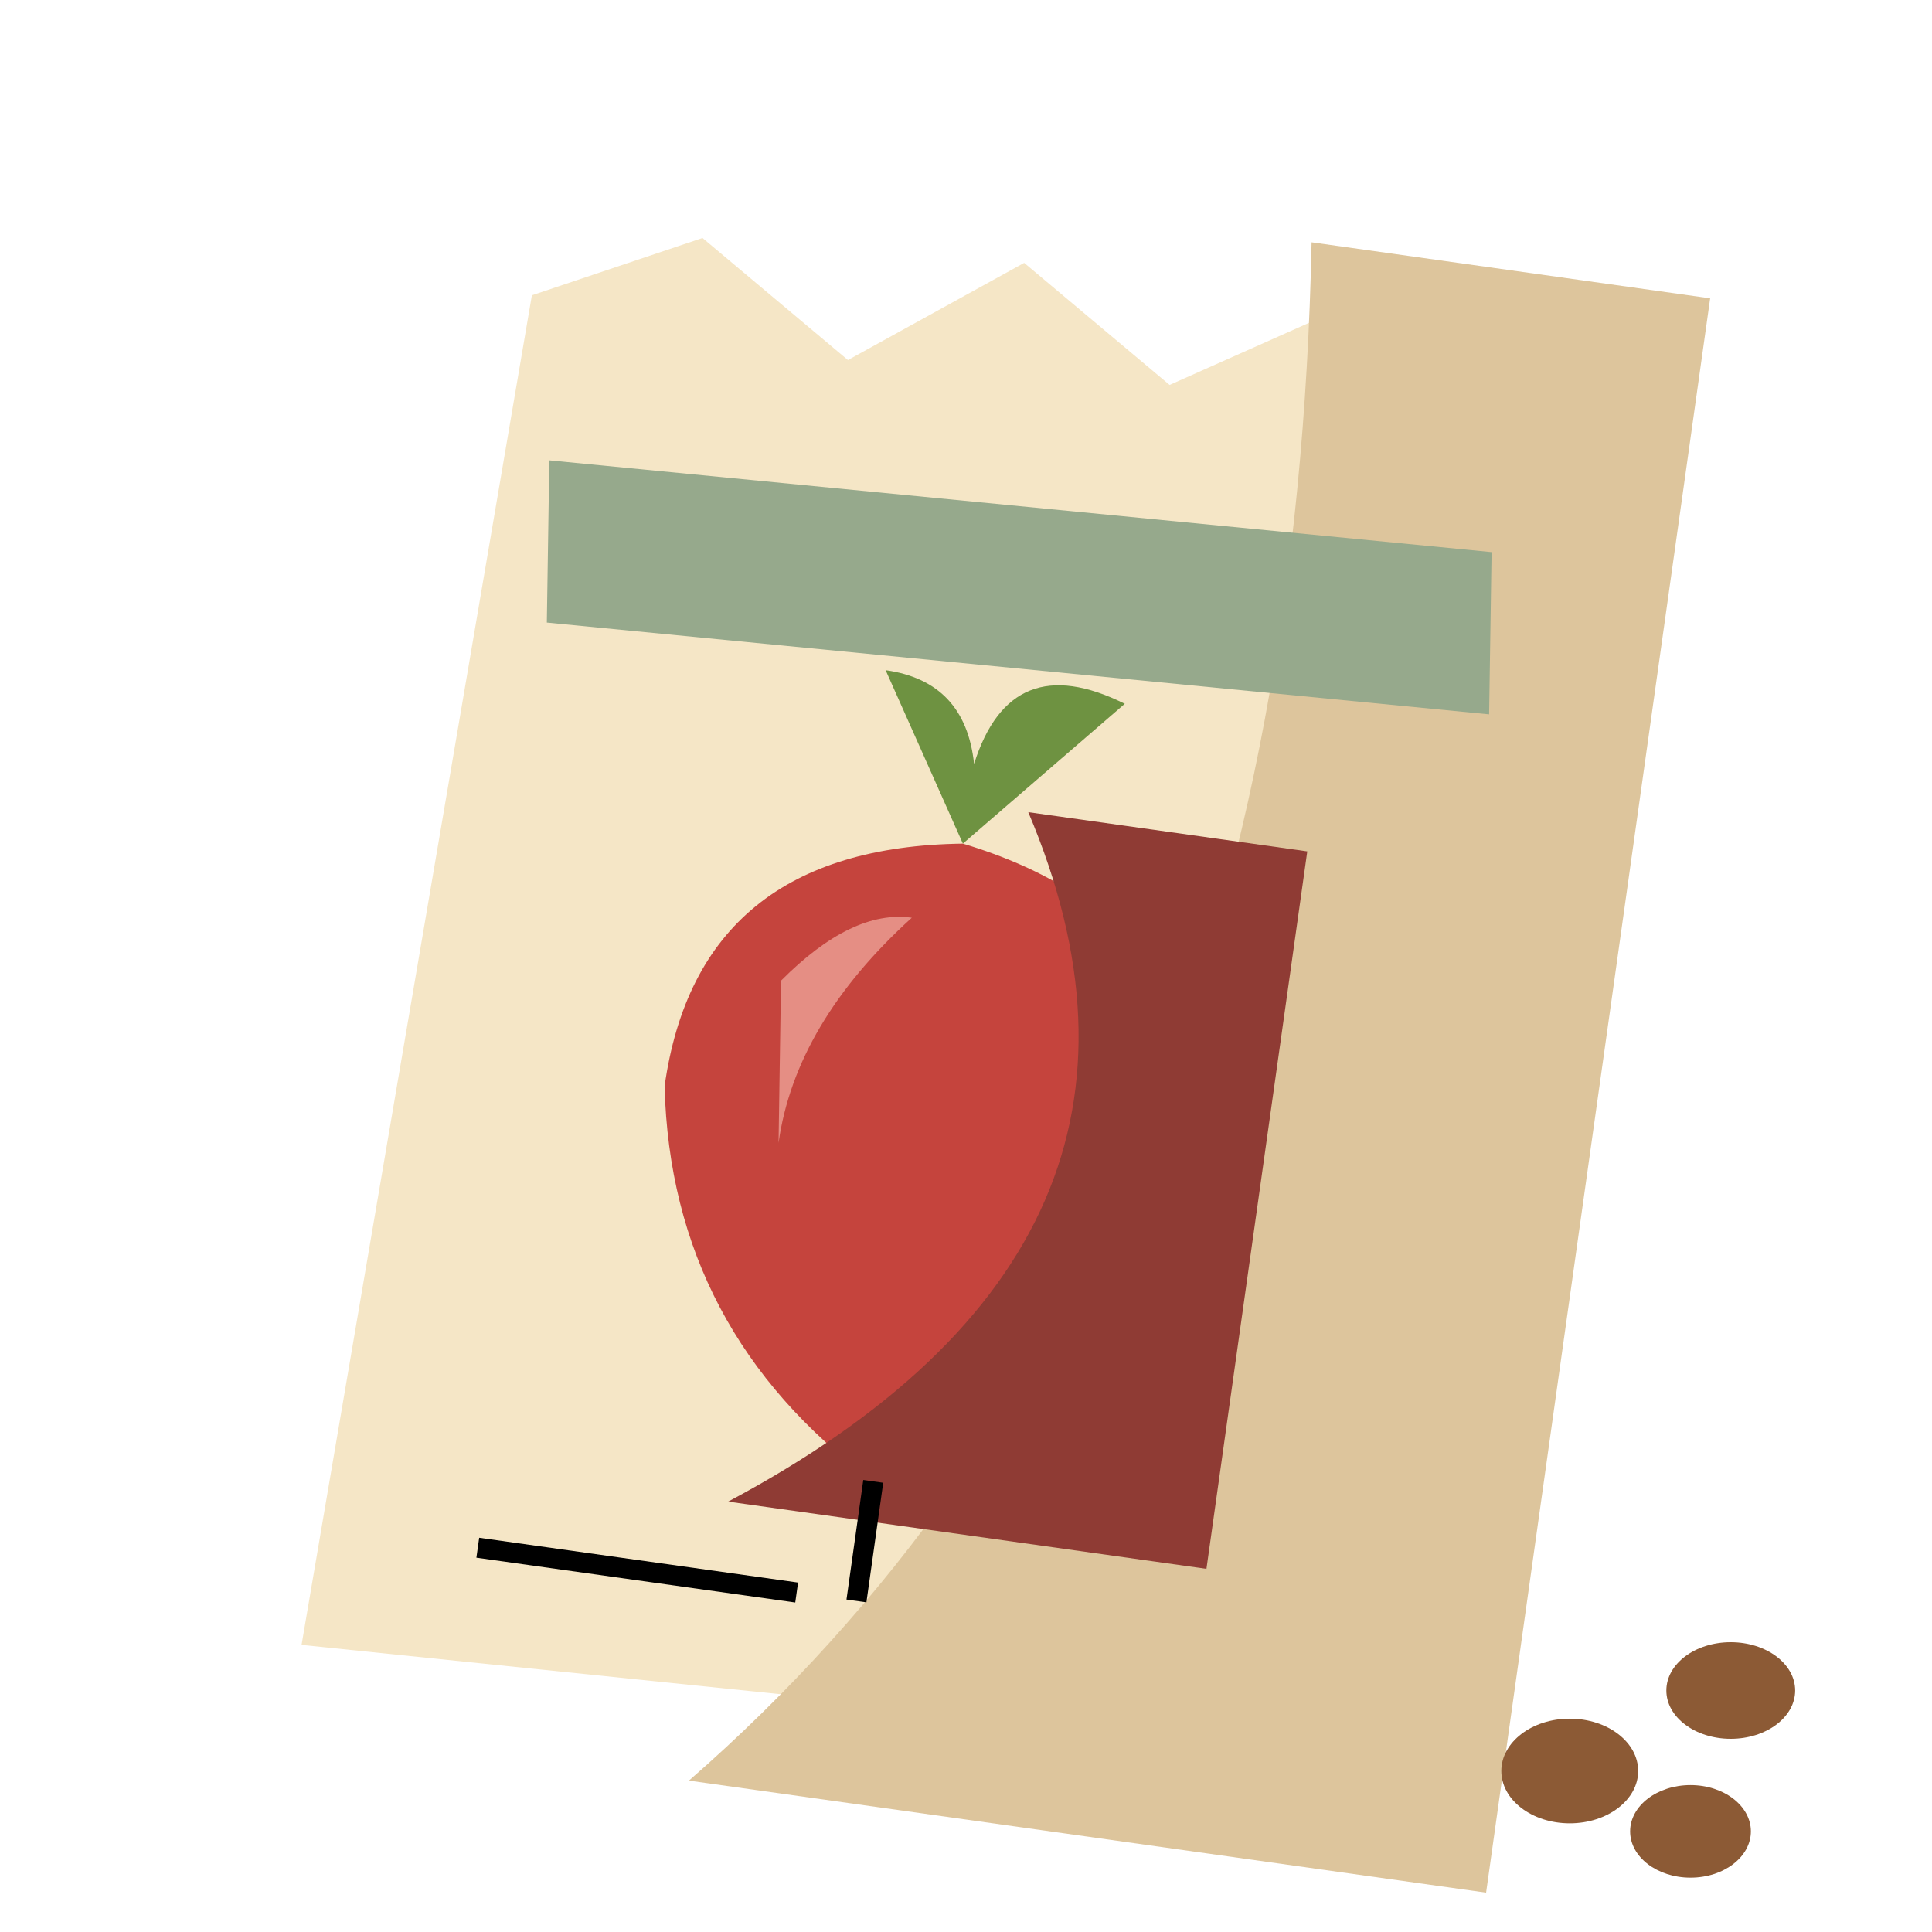
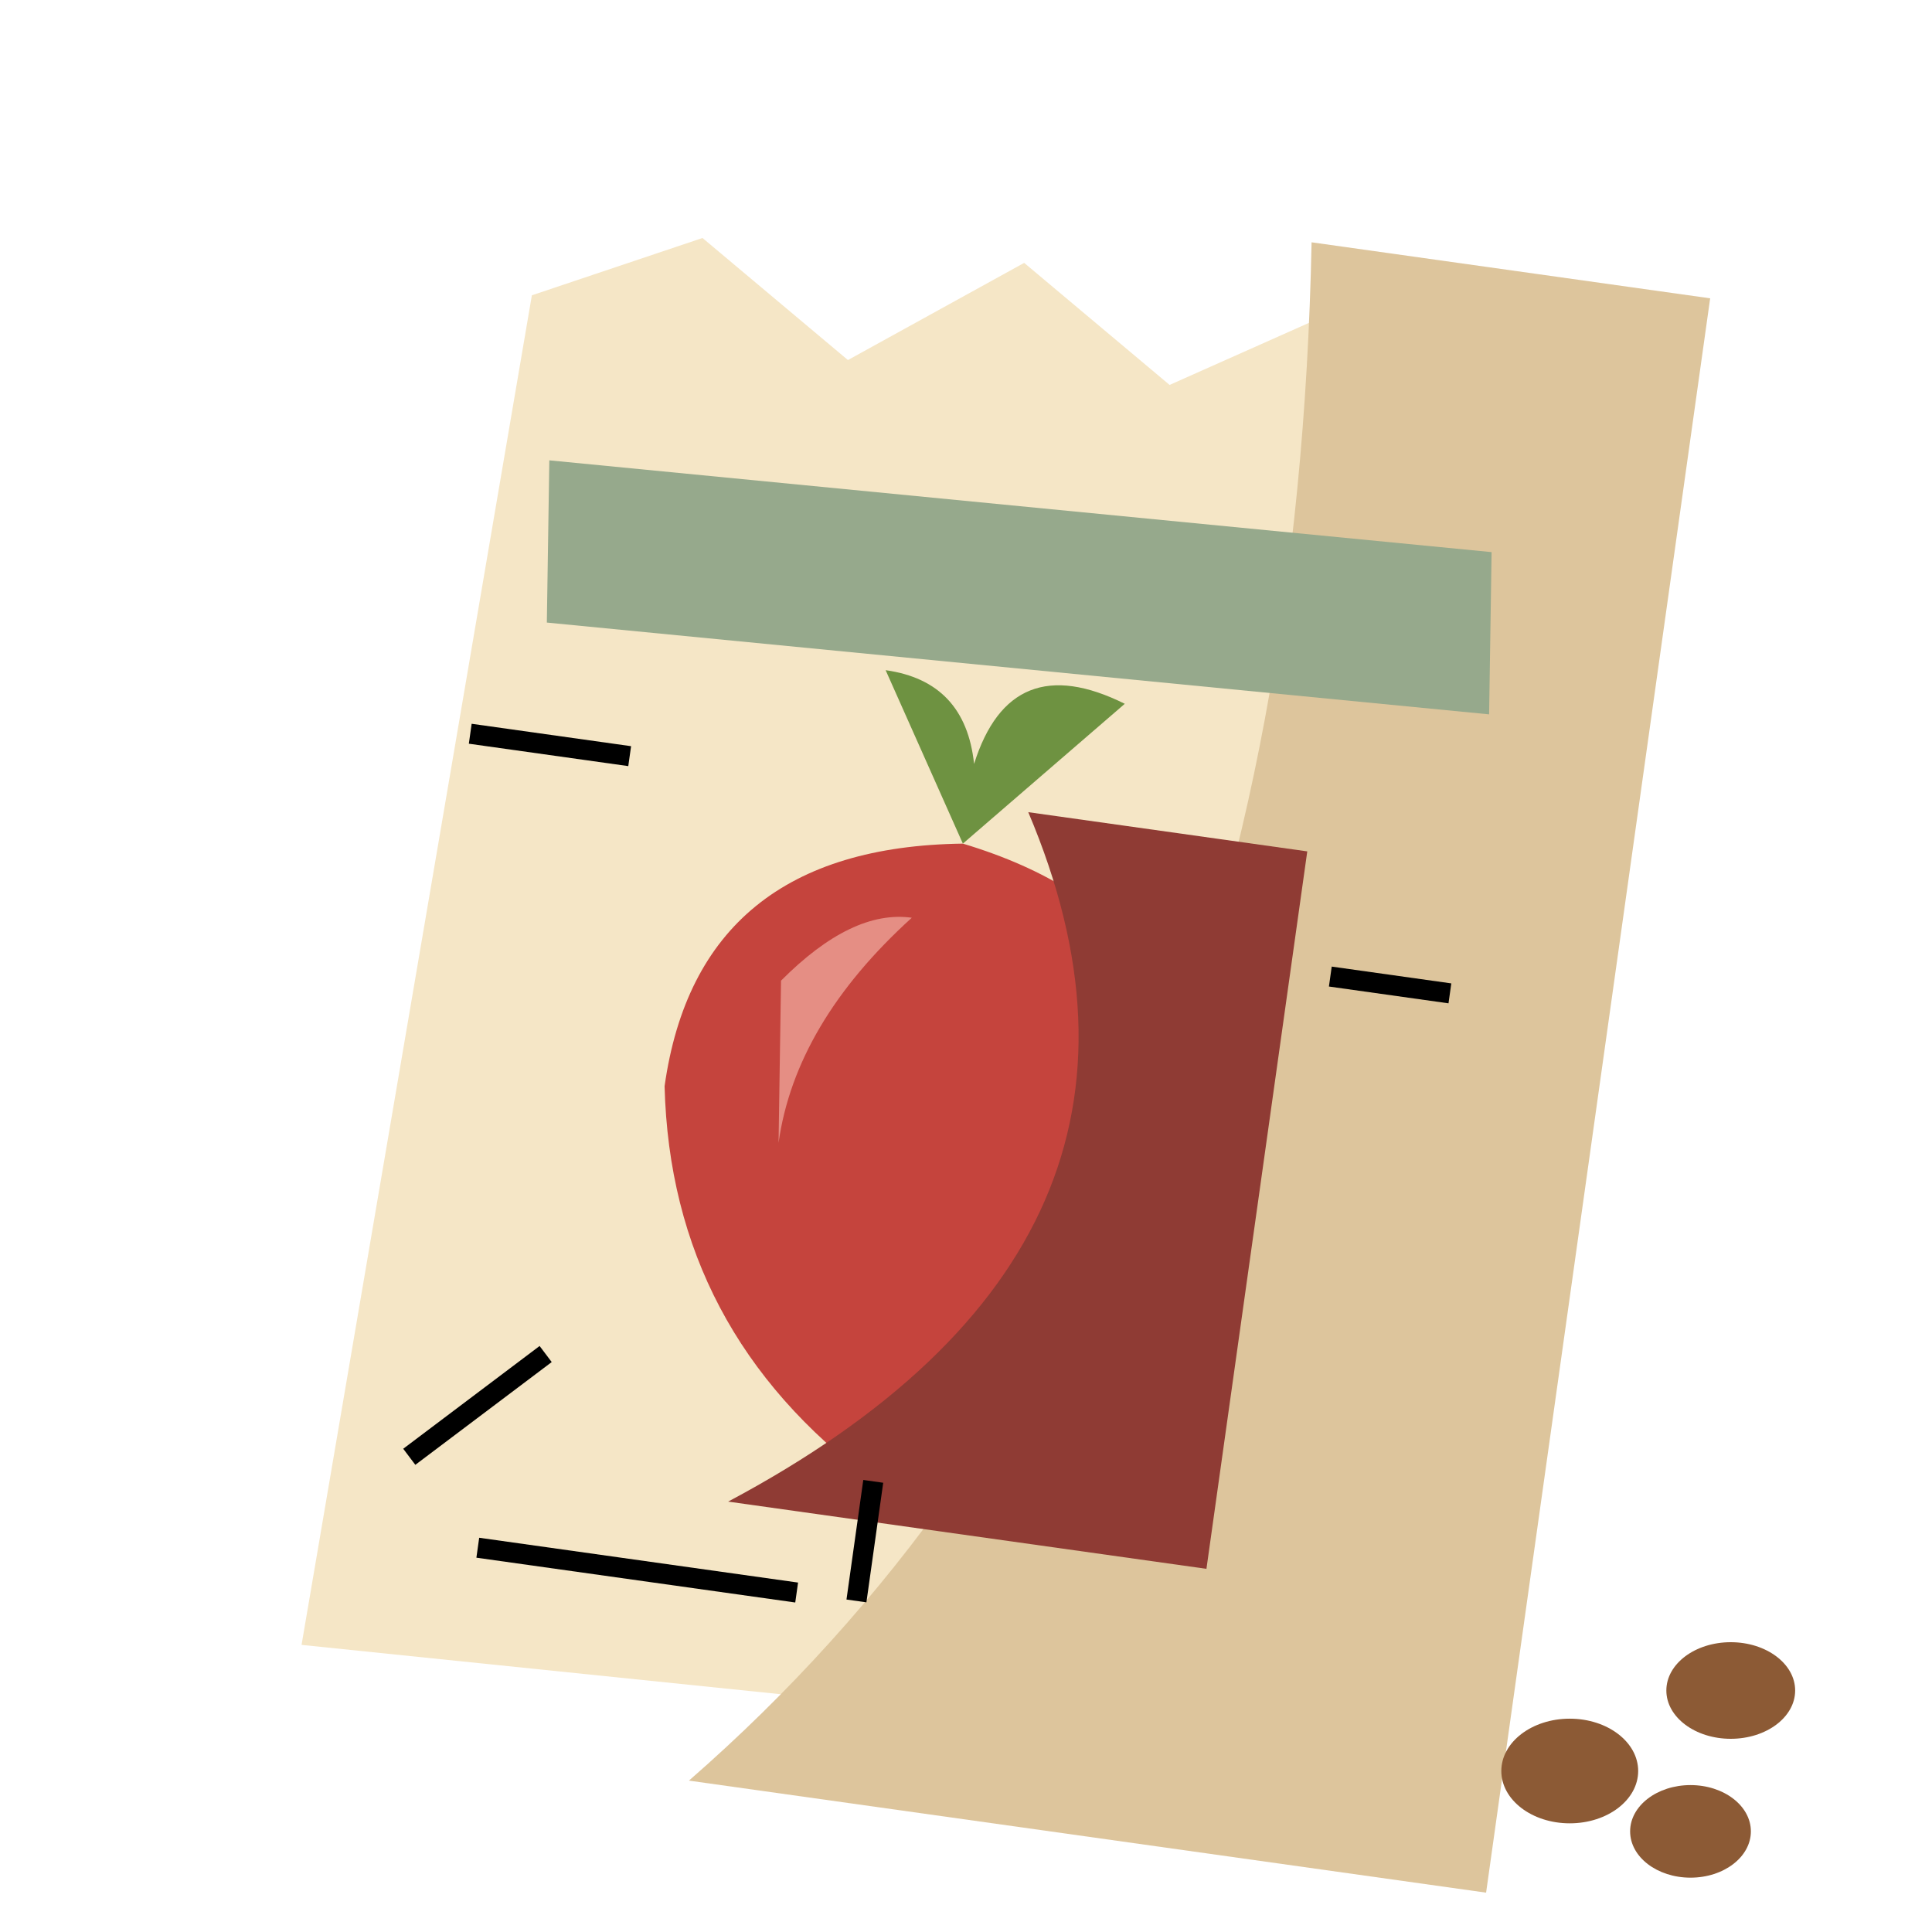
<svg xmlns="http://www.w3.org/2000/svg" viewBox="0 0 96 96" data-trait="5.2" data-pas="0.6" data-tremble="0.35" data-halo="3.6">
  <g transform="rotate(8 48 48)">
    <path id="sachet" d="M22 18 L30 14 L38 19 L46 13 L54 18 L62 13 L70 18 L74 84 L20 86 Z" fill="#F5E6C6" />
    <path data-clip="sachet" data-w="0" d="M60 10 L80 10 L80 90 L40 90 Q66 60 60 10 Z" fill="#DDC59C" />
+     <g data-clip="sachet" data-teinte="#A88C6C" data-w="0.3" fill="none" stroke="#000">
+       <path d="M22 40 L30 40 M66 46 L72 46 M24 76 L30 70" />
+     </g>
    <path d="M24 26 L71 24 L72 32 L25 34 Z" fill="#96A98C" data-w="0.6" />
    <path id="radis" d="M47 42 Q60 44 60 56 Q58 68 47 74 Q36 68 34 56 Q34 44 47 42 Z" fill="#C5443D" />
    <path data-clip="radis" data-w="0" d="M50 40 Q62 60 40 76 L64 76 L64 40 Z" fill="#8F3B34" />
    <path data-w="0" d="M39 50 Q42 46 45 46 Q40 52 40 58 Z" fill="#E58E84" />
    <path d="M47 42 L42 34 Q46 34 47 38 Q48 32 54 34 Z" fill="#6E9241" data-w="0.6" />
    <path data-w="0.5" fill="none" stroke="#000" d="M47 74 L47 80" />
    <g data-w="0.4" fill="none" stroke="#000">
      <path d="M28 80 L44 80" />
    </g>
  </g>
  <g data-w="0.5" fill="#8C5A35">
    <ellipse cx="78" cy="88" rx="3.4" ry="2.6" />
    <ellipse cx="86" cy="84" rx="3.2" ry="2.4" />
    <ellipse cx="84" cy="91" rx="3" ry="2.3" />
  </g>
</svg>
